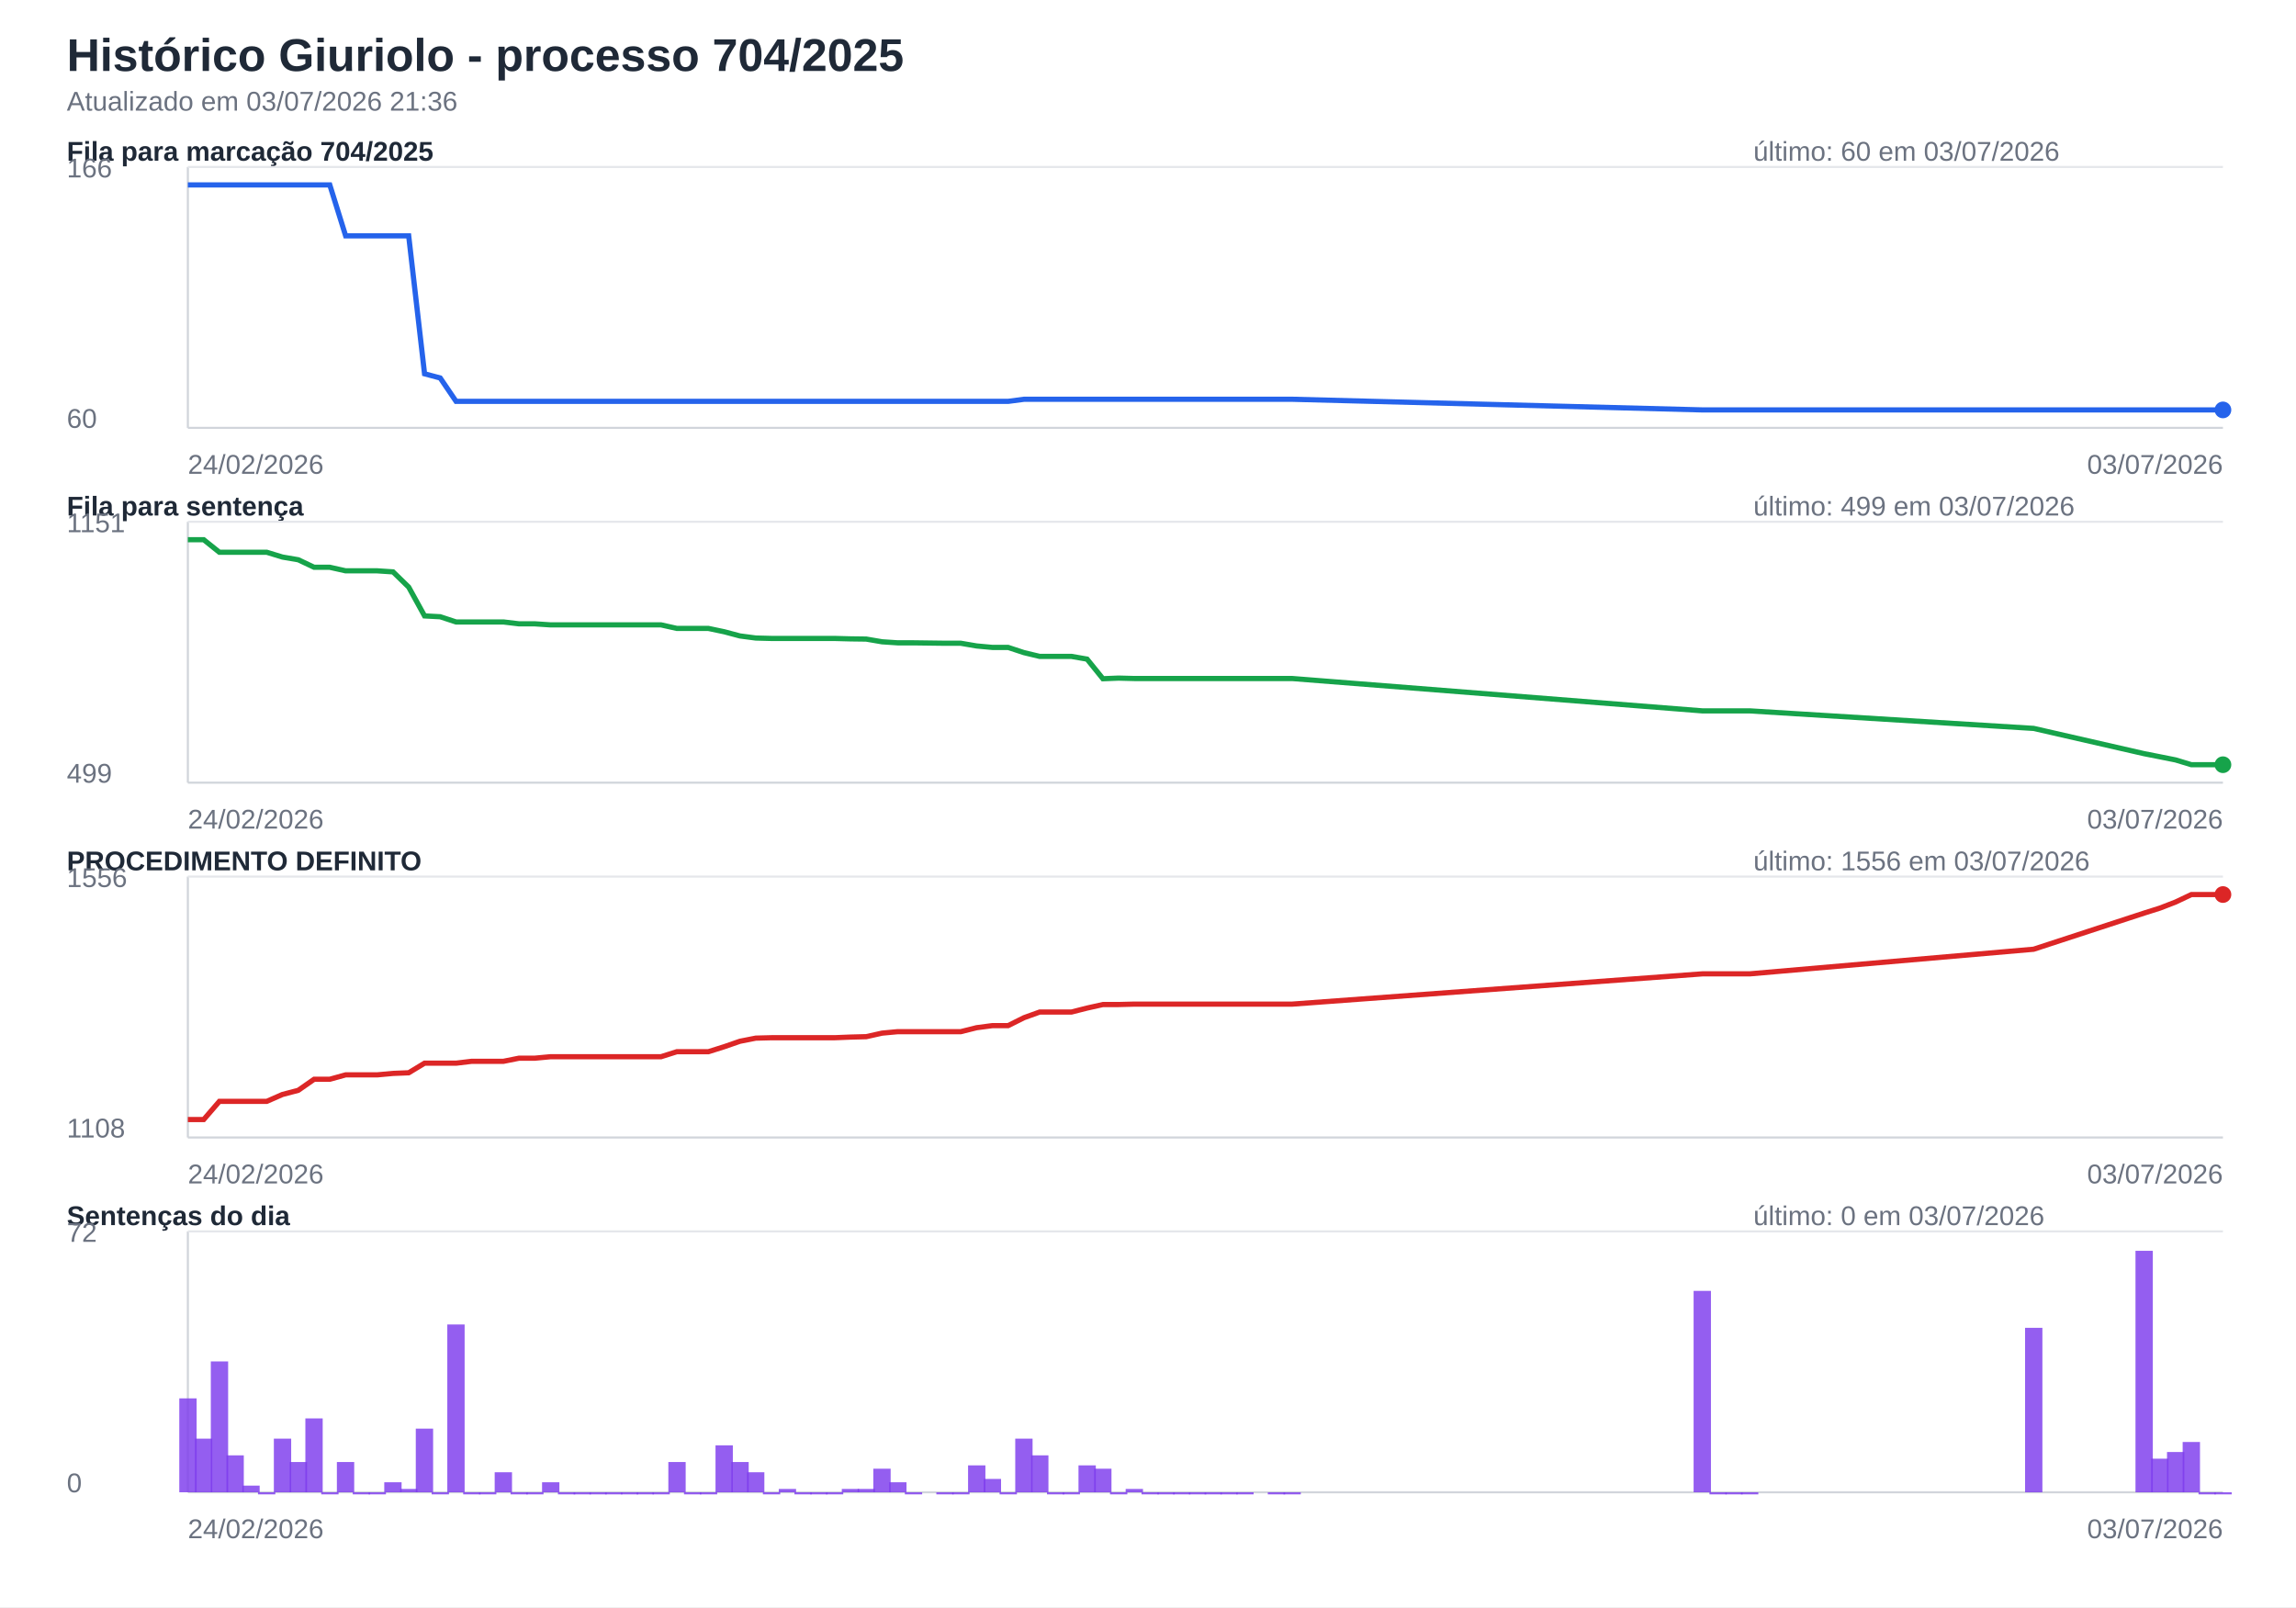
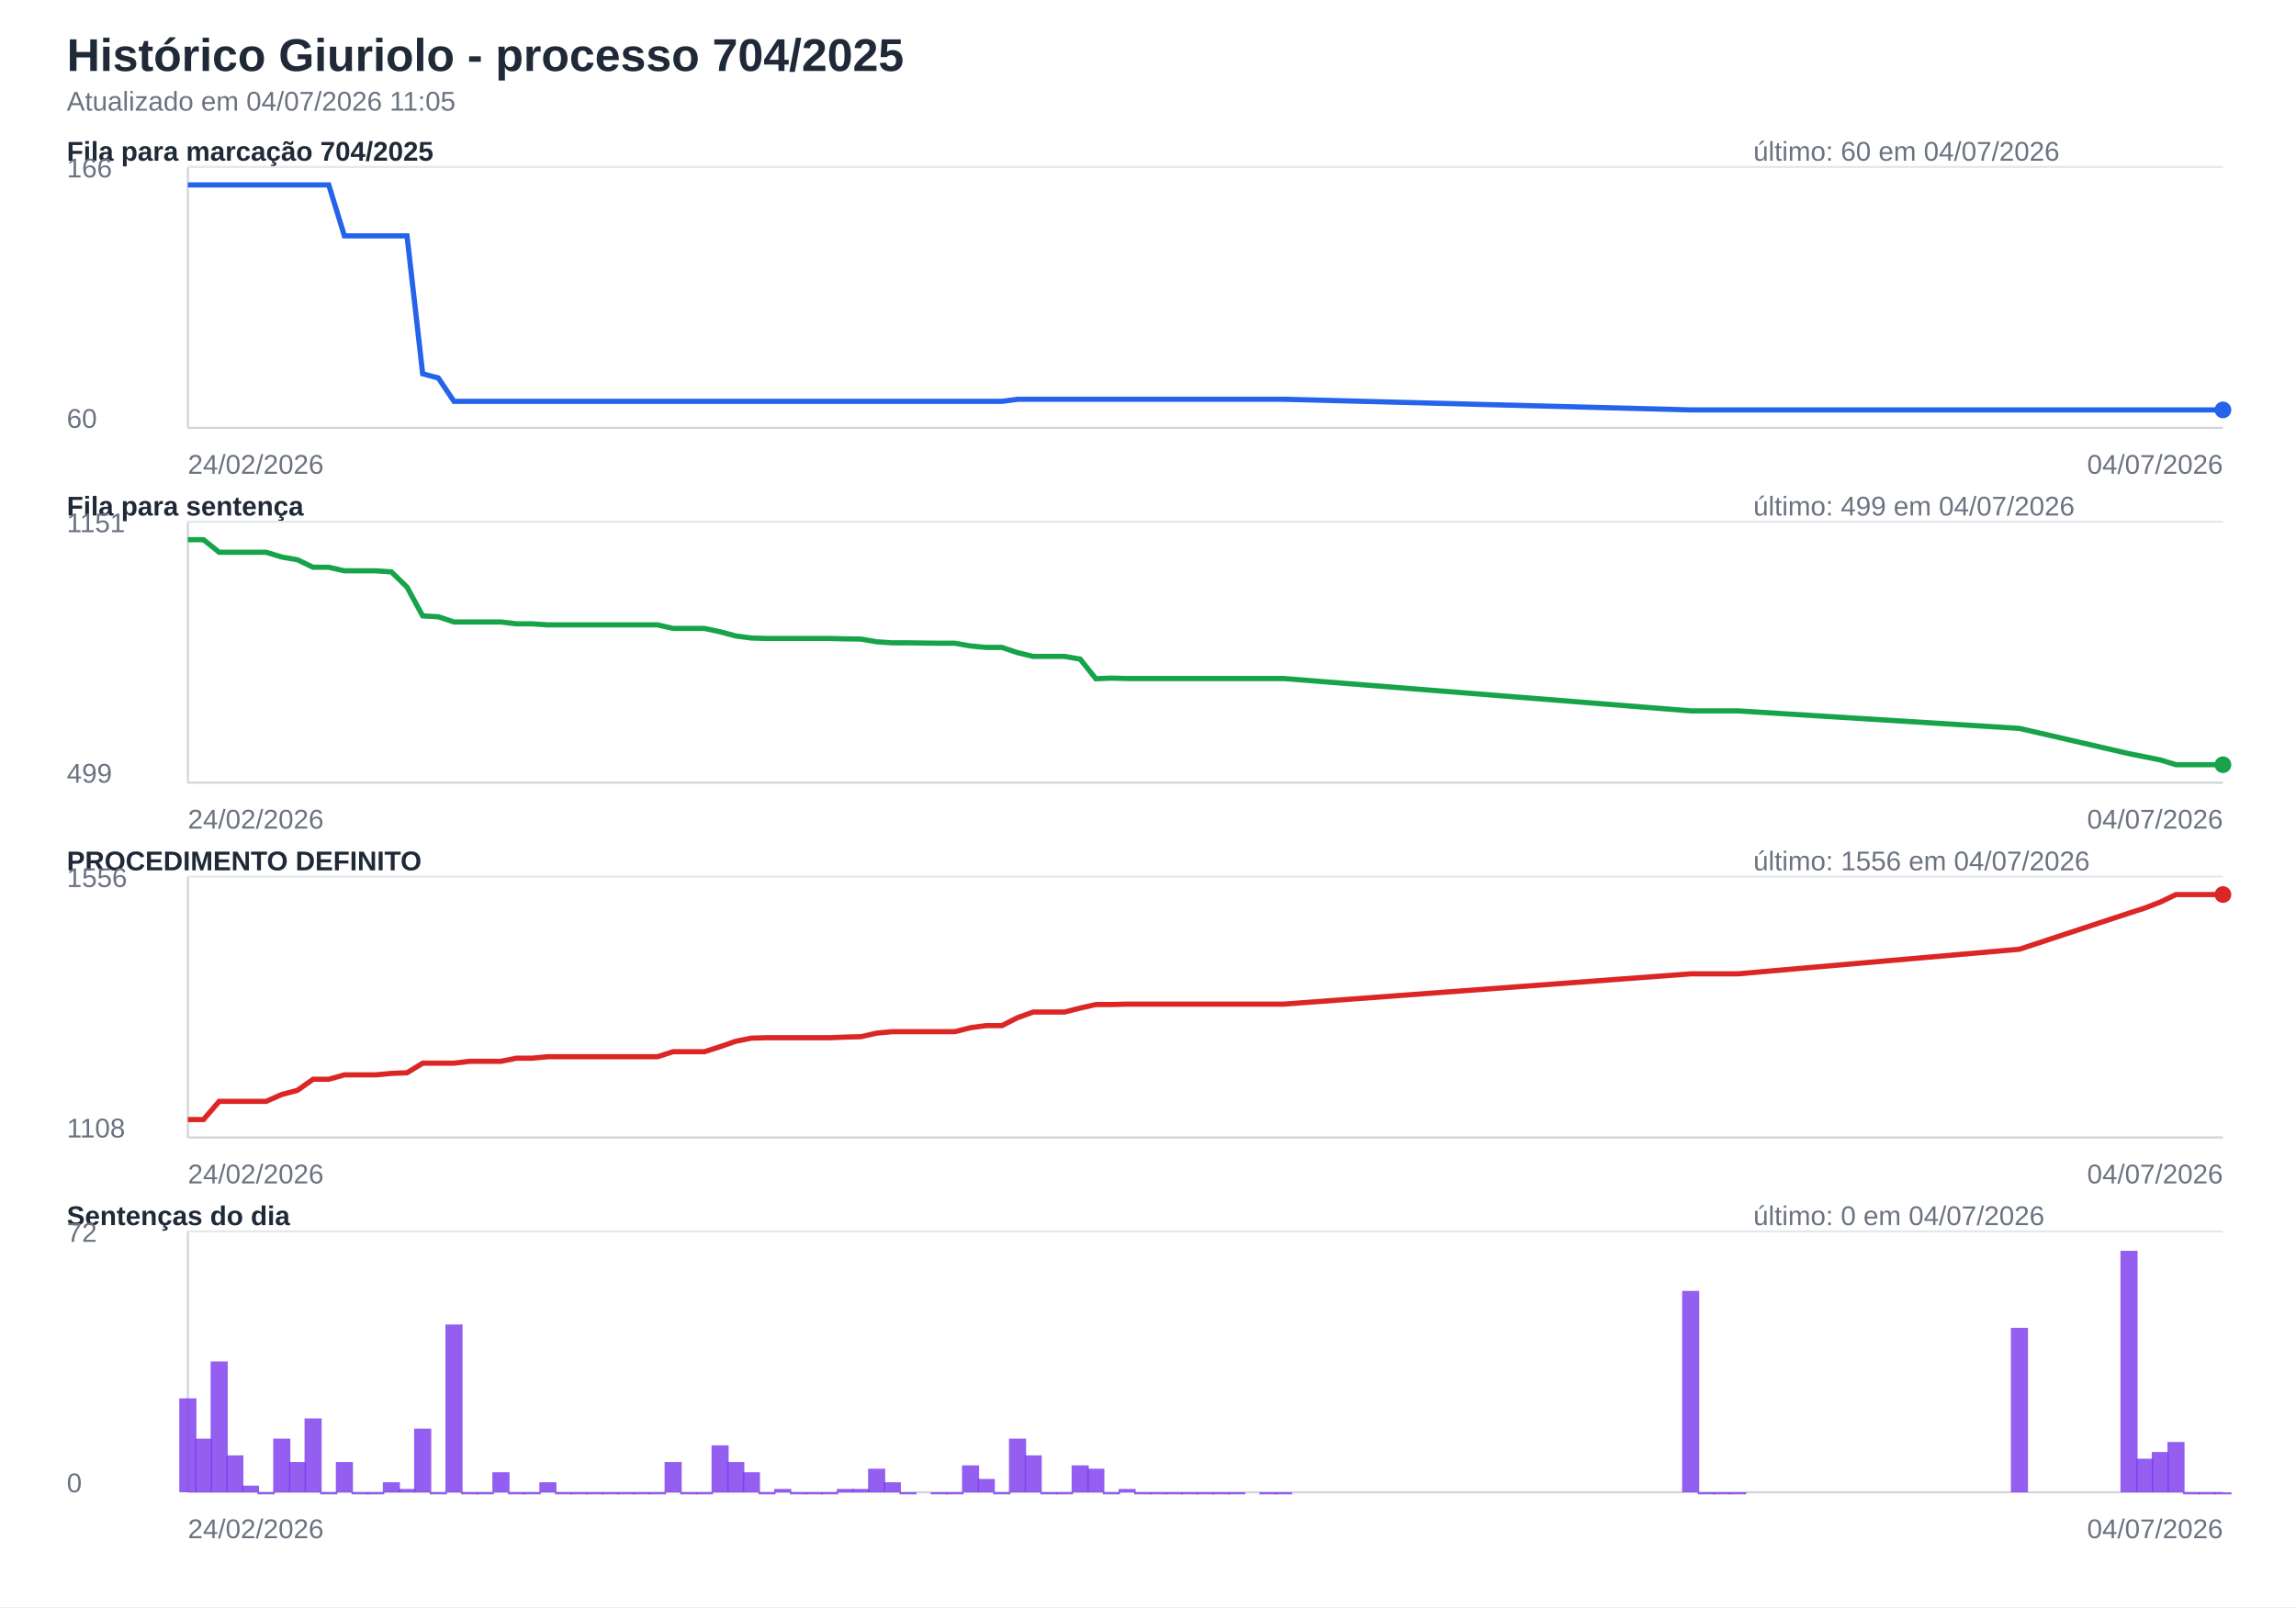
<svg xmlns="http://www.w3.org/2000/svg" width="1100" height="770" viewBox="0 0 1100 770">
  <rect width="100%" height="100%" fill="#ffffff" />
  <style>text{font-family:Segoe UI,Arial,sans-serif;font-size:13px;fill:#1f2937}.titulo{font-size:22px;font-weight:700}.sub{fill:#6b7280}.eixo{stroke:#d1d5db;stroke-width:1}.grade{stroke:#e5e7eb;stroke-width:1}.linha{fill:none;stroke-width:2.5}.barra{opacity:.82}</style>
  <text class="titulo" x="32" y="34">Histórico Giuriolo - processo 704/2025</text>
-   <text class="sub" x="32" y="53">Atualizado em 03/07/2026 21:36</text>
+   <text class="sub" x="32" y="53">Atualizado em 04/07/2026 11:05</text>
  <text x="32" y="77" font-weight="700">Fila para marcação 704/2025</text>
-   <text class="sub" x="840" y="77">último: 60 em 03/07/2026</text>
+   <text class="sub" x="840" y="77">último: 60 em 04/07/2026</text>
  <line class="eixo" x1="90" y1="205" x2="1065" y2="205" />
  <line class="eixo" x1="90" y1="80" x2="90" y2="205" />
  <line class="grade" x1="90" y1="80" x2="1065" y2="80" />
  <text class="sub" x="32" y="85">166</text>
  <text class="sub" x="32" y="205">60</text>
-   <path class="linha" stroke="#2563eb" d="M90.0,88.6 L97.6,88.6 L105.1,88.6 L112.7,88.6 L120.2,88.6 L127.8,88.6 L135.3,88.6 L142.9,88.6 L150.5,88.6 L158.0,88.6 L165.6,113.0 L173.1,113.0 L180.7,113.0 L188.3,113.0 L195.8,113.0 L203.4,179.1 L210.9,181.1 L218.5,192.3 L226.0,192.3 L233.6,192.3 L241.2,192.3 L248.7,192.3 L256.3,192.3 L263.8,192.3 L271.4,192.3 L279.0,192.3 L286.5,192.3 L294.1,192.3 L301.6,192.3 L309.2,192.3 L316.7,192.3 L324.3,192.3 L331.9,192.3 L339.4,192.3 L347.0,192.3 L354.5,192.3 L362.1,192.3 L369.7,192.3 L377.2,192.3 L384.8,192.3 L392.3,192.3 L399.9,192.3 L407.4,192.3 L415.0,192.3 L422.6,192.3 L430.1,192.3 L437.7,192.3 L452.8,192.3 L460.3,192.3 L467.9,192.3 L475.5,192.3 L483.0,192.3 L490.6,191.3 L498.1,191.3 L505.7,191.3 L513.3,191.3 L520.8,191.3 L528.4,191.3 L535.9,191.3 L543.5,191.3 L551.0,191.3 L558.6,191.3 L566.2,191.3 L573.7,191.3 L581.3,191.3 L588.8,191.3 L596.4,191.3 L611.5,191.3 L619.1,191.3 L815.6,196.4 L823.1,196.4 L830.7,196.4 L838.3,196.4 L974.3,196.4 L1027.2,196.4 L1034.8,196.4 L1042.3,196.4 L1049.9,196.4 L1057.4,196.4 L1065.0,196.4" />
+   <path class="linha" stroke="#2563eb" d="M90.0,88.6 L97.5,88.6 L105.0,88.6 L112.5,88.6 L120.0,88.6 L127.5,88.6 L135.0,88.6 L142.5,88.6 L150.0,88.6 L157.5,88.6 L165.0,113.0 L172.5,113.0 L180.0,113.0 L187.5,113.0 L195.0,113.0 L202.5,179.1 L210.0,181.1 L217.5,192.3 L225.0,192.3 L232.5,192.3 L240.0,192.3 L247.5,192.3 L255.0,192.3 L262.5,192.3 L270.0,192.3 L277.5,192.3 L285.0,192.3 L292.5,192.3 L300.0,192.3 L307.5,192.3 L315.0,192.3 L322.5,192.3 L330.0,192.3 L337.5,192.3 L345.0,192.3 L352.5,192.3 L360.0,192.3 L367.5,192.3 L375.0,192.3 L382.5,192.3 L390.0,192.3 L397.5,192.3 L405.0,192.3 L412.5,192.3 L420.0,192.3 L427.5,192.3 L435.0,192.3 L450.0,192.3 L457.5,192.3 L465.0,192.3 L472.5,192.3 L480.0,192.3 L487.5,191.3 L495.0,191.3 L502.5,191.3 L510.0,191.3 L517.5,191.3 L525.0,191.3 L532.5,191.3 L540.0,191.3 L547.5,191.3 L555.0,191.3 L562.5,191.3 L570.0,191.3 L577.5,191.3 L585.0,191.3 L592.5,191.3 L607.5,191.3 L615.0,191.3 L810.0,196.4 L817.5,196.4 L825.0,196.4 L832.5,196.4 L967.5,196.4 L1020.0,196.4 L1027.5,196.4 L1035.0,196.4 L1042.5,196.4 L1050.0,196.4 L1057.5,196.4 L1065.0,196.4" />
  <circle cx="1065.0" cy="196.4" r="4" fill="#2563eb" />
  <text class="sub" x="90" y="227">24/02/2026</text>
-   <text class="sub" text-anchor="end" x="1065" y="227">03/07/2026</text>
+   <text class="sub" text-anchor="end" x="1065" y="227">04/07/2026</text>
  <text x="32" y="247" font-weight="700">Fila para sentença</text>
-   <text class="sub" x="840" y="247">último: 499 em 03/07/2026</text>
+   <text class="sub" x="840" y="247">último: 499 em 04/07/2026</text>
  <line class="eixo" x1="90" y1="375" x2="1065" y2="375" />
  <line class="eixo" x1="90" y1="250" x2="90" y2="375" />
  <line class="grade" x1="90" y1="250" x2="1065" y2="250" />
  <text class="sub" x="32" y="255">1151</text>
  <text class="sub" x="32" y="375">499</text>
-   <path class="linha" stroke="#16a34a" d="M90.0,258.6 L97.6,258.6 L105.1,264.6 L112.7,264.6 L120.2,264.6 L127.8,264.6 L135.3,266.9 L142.9,268.2 L150.5,271.8 L158.0,271.8 L165.6,273.5 L173.1,273.5 L180.7,273.5 L188.3,274.0 L195.8,281.3 L203.4,295.1 L210.9,295.5 L218.5,298.0 L226.0,298.0 L233.6,298.0 L241.2,298.0 L248.7,298.9 L256.3,298.9 L263.8,299.4 L271.4,299.4 L279.0,299.4 L286.5,299.4 L294.1,299.4 L301.6,299.4 L309.2,299.4 L316.7,299.4 L324.3,301.1 L331.9,301.1 L339.4,301.1 L347.0,302.7 L354.5,304.7 L362.1,305.7 L369.7,305.9 L377.2,305.9 L384.8,305.9 L392.3,305.9 L399.9,305.9 L407.4,306.1 L415.0,306.2 L422.6,307.5 L430.1,308.0 L437.7,308.0 L452.8,308.2 L460.3,308.2 L467.9,309.5 L475.5,310.2 L483.0,310.2 L490.6,312.7 L498.1,314.5 L505.7,314.5 L513.3,314.5 L520.8,315.8 L528.4,325.2 L535.9,324.9 L543.5,325.1 L551.0,325.1 L558.6,325.1 L566.2,325.1 L573.7,325.1 L581.3,325.1 L588.8,325.1 L596.4,325.1 L611.5,325.1 L619.1,325.1 L815.6,340.6 L823.1,340.6 L830.7,340.6 L838.3,340.6 L974.3,349.0 L1027.2,361.1 L1034.8,362.6 L1042.3,364.1 L1049.9,366.4 L1057.4,366.4 L1065.0,366.4" />
+   <path class="linha" stroke="#16a34a" d="M90.0,258.6 L97.5,258.6 L105.0,264.6 L112.5,264.6 L120.0,264.6 L127.5,264.6 L135.0,266.9 L142.5,268.2 L150.0,271.8 L157.5,271.8 L165.0,273.5 L172.5,273.5 L180.0,273.5 L187.5,274.0 L195.0,281.3 L202.5,295.1 L210.0,295.5 L217.5,298.0 L225.0,298.0 L232.5,298.0 L240.0,298.0 L247.5,298.9 L255.0,298.9 L262.5,299.4 L270.0,299.4 L277.5,299.4 L285.0,299.4 L292.5,299.4 L300.0,299.4 L307.5,299.4 L315.0,299.4 L322.5,301.1 L330.0,301.1 L337.5,301.1 L345.0,302.7 L352.5,304.7 L360.0,305.7 L367.5,305.9 L375.0,305.9 L382.5,305.9 L390.0,305.9 L397.5,305.9 L405.0,306.1 L412.5,306.2 L420.0,307.5 L427.5,308.0 L435.0,308.0 L450.0,308.2 L457.5,308.2 L465.0,309.5 L472.5,310.2 L480.0,310.2 L487.5,312.7 L495.0,314.5 L502.5,314.5 L510.0,314.5 L517.5,315.8 L525.0,325.2 L532.5,324.9 L540.0,325.1 L547.5,325.1 L555.0,325.1 L562.5,325.1 L570.0,325.1 L577.5,325.1 L585.0,325.1 L592.5,325.1 L607.5,325.1 L615.0,325.1 L810.0,340.6 L817.5,340.6 L825.0,340.6 L832.5,340.6 L967.5,349.0 L1020.0,361.1 L1027.5,362.6 L1035.0,364.1 L1042.5,366.4 L1050.0,366.4 L1057.5,366.4 L1065.0,366.4" />
  <circle cx="1065.0" cy="366.4" r="4" fill="#16a34a" />
  <text class="sub" x="90" y="397">24/02/2026</text>
-   <text class="sub" text-anchor="end" x="1065" y="397">03/07/2026</text>
+   <text class="sub" text-anchor="end" x="1065" y="397">04/07/2026</text>
  <text x="32" y="417" font-weight="700">PROCEDIMENTO DEFINITO</text>
-   <text class="sub" x="840" y="417">último: 1556 em 03/07/2026</text>
+   <text class="sub" x="840" y="417">último: 1556 em 04/07/2026</text>
  <line class="eixo" x1="90" y1="545" x2="1065" y2="545" />
  <line class="eixo" x1="90" y1="420" x2="90" y2="545" />
  <line class="grade" x1="90" y1="420" x2="1065" y2="420" />
  <text class="sub" x="32" y="425">1556</text>
  <text class="sub" x="32" y="545">1108</text>
-   <path class="linha" stroke="#dc2626" d="M90.0,536.4 L97.6,536.4 L105.1,527.7 L112.7,527.7 L120.2,527.7 L127.8,527.7 L135.3,524.4 L142.9,522.4 L150.5,517.1 L158.0,517.1 L165.6,515.0 L173.1,515.0 L180.7,515.0 L188.3,514.3 L195.8,514.0 L203.4,509.4 L210.9,509.4 L218.5,509.4 L226.0,508.5 L233.6,508.5 L241.2,508.5 L248.7,507.0 L256.3,507.0 L263.8,506.3 L271.4,506.3 L279.0,506.3 L286.5,506.3 L294.1,506.3 L301.6,506.3 L309.2,506.3 L316.7,506.3 L324.3,503.9 L331.9,503.9 L339.4,503.9 L347.0,501.5 L354.5,498.9 L362.1,497.4 L369.7,497.2 L377.2,497.2 L384.8,497.2 L392.3,497.2 L399.9,497.2 L407.4,496.9 L415.0,496.7 L422.6,495.0 L430.1,494.3 L437.7,494.3 L452.8,494.3 L460.3,494.3 L467.9,492.4 L475.5,491.4 L483.0,491.4 L490.6,487.6 L498.1,484.9 L505.7,484.9 L513.3,484.9 L520.8,483.0 L528.4,481.3 L535.9,481.3 L543.5,481.1 L551.0,481.1 L558.6,481.1 L566.2,481.1 L573.7,481.1 L581.3,481.1 L588.8,481.1 L596.4,481.1 L611.5,481.1 L619.1,481.1 L815.6,466.6 L823.1,466.6 L830.7,466.6 L838.3,466.6 L974.3,454.8 L1027.2,437.5 L1034.8,435.1 L1042.3,432.2 L1049.9,428.6 L1057.4,428.6 L1065.0,428.6" />
+   <path class="linha" stroke="#dc2626" d="M90.0,536.4 L97.5,536.4 L105.0,527.7 L112.5,527.7 L120.0,527.7 L127.5,527.7 L135.0,524.4 L142.5,522.4 L150.0,517.1 L157.5,517.1 L165.0,515.0 L172.5,515.0 L180.0,515.0 L187.5,514.3 L195.0,514.0 L202.5,509.4 L210.0,509.4 L217.5,509.4 L225.0,508.5 L232.5,508.5 L240.0,508.5 L247.5,507.0 L255.0,507.0 L262.5,506.3 L270.0,506.3 L277.5,506.3 L285.0,506.3 L292.5,506.3 L300.0,506.3 L307.5,506.3 L315.0,506.3 L322.5,503.9 L330.0,503.9 L337.5,503.9 L345.0,501.5 L352.5,498.9 L360.0,497.4 L367.5,497.2 L375.0,497.2 L382.5,497.2 L390.0,497.2 L397.5,497.2 L405.0,496.9 L412.5,496.7 L420.0,495.0 L427.5,494.3 L435.0,494.3 L450.0,494.3 L457.5,494.3 L465.0,492.4 L472.5,491.4 L480.0,491.4 L487.5,487.6 L495.0,484.9 L502.5,484.9 L510.0,484.9 L517.5,483.0 L525.0,481.3 L532.5,481.3 L540.0,481.1 L547.5,481.1 L555.0,481.1 L562.5,481.1 L570.0,481.1 L577.5,481.1 L585.0,481.1 L592.5,481.1 L607.5,481.1 L615.0,481.1 L810.0,466.6 L817.5,466.6 L825.0,466.6 L832.5,466.6 L967.5,454.8 L1020.0,437.5 L1027.5,435.1 L1035.0,432.2 L1042.5,428.6 L1050.0,428.6 L1057.5,428.6 L1065.0,428.6" />
  <circle cx="1065.0" cy="428.6" r="4" fill="#dc2626" />
  <text class="sub" x="90" y="567">24/02/2026</text>
-   <text class="sub" text-anchor="end" x="1065" y="567">03/07/2026</text>
+   <text class="sub" text-anchor="end" x="1065" y="567">04/07/2026</text>
  <text x="32" y="587" font-weight="700">Sentenças do dia</text>
-   <text class="sub" x="840" y="587">último: 0 em 03/07/2026</text>
+   <text class="sub" x="840" y="587">último: 0 em 04/07/2026</text>
  <line class="eixo" x1="90" y1="715" x2="1065" y2="715" />
  <line class="eixo" x1="90" y1="590" x2="90" y2="715" />
  <line class="grade" x1="90" y1="590" x2="1065" y2="590" />
  <text class="sub" x="32" y="595">72</text>
  <text class="sub" x="32" y="715">0</text>
-   <rect class="barra" x="85.9" y="670.0" width="8.3" height="45.0" fill="#7c3aed" />
-   <rect class="barra" x="93.4" y="689.3" width="8.3" height="25.7" fill="#7c3aed" />
-   <rect class="barra" x="101.0" y="652.3" width="8.3" height="62.7" fill="#7c3aed" />
-   <rect class="barra" x="108.5" y="697.3" width="8.3" height="17.7" fill="#7c3aed" />
-   <rect class="barra" x="116.1" y="711.8" width="8.3" height="3.2" fill="#7c3aed" />
-   <rect class="barra" x="123.6" y="715.0" width="8.3" height="1.0" fill="#7c3aed" />
-   <rect class="barra" x="131.2" y="689.3" width="8.3" height="25.7" fill="#7c3aed" />
-   <rect class="barra" x="138.8" y="700.5" width="8.3" height="14.5" fill="#7c3aed" />
-   <rect class="barra" x="146.3" y="679.6" width="8.3" height="35.4" fill="#7c3aed" />
-   <rect class="barra" x="153.9" y="715.0" width="8.3" height="1.0" fill="#7c3aed" />
-   <rect class="barra" x="161.4" y="700.5" width="8.3" height="14.5" fill="#7c3aed" />
-   <rect class="barra" x="169.0" y="715.0" width="8.3" height="1.0" fill="#7c3aed" />
-   <rect class="barra" x="176.6" y="715.0" width="8.3" height="1.0" fill="#7c3aed" />
-   <rect class="barra" x="184.1" y="710.2" width="8.3" height="4.8" fill="#7c3aed" />
-   <rect class="barra" x="191.7" y="713.4" width="8.3" height="1.6" fill="#7c3aed" />
-   <rect class="barra" x="199.2" y="684.5" width="8.3" height="30.5" fill="#7c3aed" />
-   <rect class="barra" x="206.8" y="715.0" width="8.3" height="1.0" fill="#7c3aed" />
-   <rect class="barra" x="214.3" y="634.6" width="8.3" height="80.4" fill="#7c3aed" />
-   <rect class="barra" x="221.9" y="715.0" width="8.3" height="1.0" fill="#7c3aed" />
-   <rect class="barra" x="229.5" y="715.0" width="8.3" height="1.0" fill="#7c3aed" />
-   <rect class="barra" x="237.0" y="705.4" width="8.3" height="9.6" fill="#7c3aed" />
-   <rect class="barra" x="244.6" y="715.0" width="8.3" height="1.0" fill="#7c3aed" />
-   <rect class="barra" x="252.1" y="715.0" width="8.3" height="1.0" fill="#7c3aed" />
-   <rect class="barra" x="259.7" y="710.2" width="8.3" height="4.8" fill="#7c3aed" />
-   <rect class="barra" x="267.3" y="715.0" width="8.3" height="1.0" fill="#7c3aed" />
-   <rect class="barra" x="274.8" y="715.0" width="8.3" height="1.0" fill="#7c3aed" />
-   <rect class="barra" x="282.4" y="715.0" width="8.3" height="1.0" fill="#7c3aed" />
-   <rect class="barra" x="289.9" y="715.0" width="8.3" height="1.0" fill="#7c3aed" />
-   <rect class="barra" x="297.5" y="715.0" width="8.3" height="1.0" fill="#7c3aed" />
-   <rect class="barra" x="305.0" y="715.0" width="8.3" height="1.0" fill="#7c3aed" />
-   <rect class="barra" x="312.6" y="715.0" width="8.3" height="1.0" fill="#7c3aed" />
-   <rect class="barra" x="320.2" y="700.5" width="8.3" height="14.5" fill="#7c3aed" />
-   <rect class="barra" x="327.7" y="715.0" width="8.3" height="1.0" fill="#7c3aed" />
-   <rect class="barra" x="335.3" y="715.0" width="8.3" height="1.0" fill="#7c3aed" />
-   <rect class="barra" x="342.8" y="692.5" width="8.3" height="22.5" fill="#7c3aed" />
-   <rect class="barra" x="350.4" y="700.5" width="8.3" height="14.5" fill="#7c3aed" />
-   <rect class="barra" x="357.9" y="705.4" width="8.3" height="9.6" fill="#7c3aed" />
-   <rect class="barra" x="365.5" y="715.0" width="8.3" height="1.0" fill="#7c3aed" />
-   <rect class="barra" x="373.1" y="713.4" width="8.3" height="1.6" fill="#7c3aed" />
-   <rect class="barra" x="380.6" y="715.0" width="8.3" height="1.0" fill="#7c3aed" />
-   <rect class="barra" x="388.2" y="715.0" width="8.3" height="1.0" fill="#7c3aed" />
-   <rect class="barra" x="395.7" y="715.0" width="8.3" height="1.0" fill="#7c3aed" />
-   <rect class="barra" x="403.3" y="713.4" width="8.3" height="1.6" fill="#7c3aed" />
-   <rect class="barra" x="410.9" y="713.4" width="8.3" height="1.6" fill="#7c3aed" />
-   <rect class="barra" x="418.4" y="703.7" width="8.3" height="11.3" fill="#7c3aed" />
-   <rect class="barra" x="426.0" y="710.2" width="8.3" height="4.8" fill="#7c3aed" />
-   <rect class="barra" x="433.5" y="715.0" width="8.3" height="1.0" fill="#7c3aed" />
-   <rect class="barra" x="448.6" y="715.0" width="8.3" height="1.0" fill="#7c3aed" />
-   <rect class="barra" x="456.2" y="715.0" width="8.3" height="1.0" fill="#7c3aed" />
-   <rect class="barra" x="463.8" y="702.1" width="8.3" height="12.9" fill="#7c3aed" />
-   <rect class="barra" x="471.3" y="708.6" width="8.3" height="6.4" fill="#7c3aed" />
-   <rect class="barra" x="478.9" y="715.0" width="8.3" height="1.0" fill="#7c3aed" />
-   <rect class="barra" x="486.4" y="689.3" width="8.3" height="25.7" fill="#7c3aed" />
-   <rect class="barra" x="494.0" y="697.3" width="8.3" height="17.7" fill="#7c3aed" />
-   <rect class="barra" x="501.6" y="715.0" width="8.3" height="1.0" fill="#7c3aed" />
-   <rect class="barra" x="509.1" y="715.0" width="8.3" height="1.0" fill="#7c3aed" />
-   <rect class="barra" x="516.7" y="702.1" width="8.3" height="12.9" fill="#7c3aed" />
-   <rect class="barra" x="524.2" y="703.7" width="8.3" height="11.3" fill="#7c3aed" />
-   <rect class="barra" x="531.8" y="715.0" width="8.3" height="1.0" fill="#7c3aed" />
-   <rect class="barra" x="539.3" y="713.4" width="8.3" height="1.6" fill="#7c3aed" />
-   <rect class="barra" x="546.9" y="715.0" width="8.3" height="1.0" fill="#7c3aed" />
-   <rect class="barra" x="554.5" y="715.0" width="8.3" height="1.0" fill="#7c3aed" />
-   <rect class="barra" x="562.0" y="715.0" width="8.3" height="1.0" fill="#7c3aed" />
-   <rect class="barra" x="569.6" y="715.0" width="8.3" height="1.0" fill="#7c3aed" />
-   <rect class="barra" x="577.1" y="715.0" width="8.3" height="1.0" fill="#7c3aed" />
-   <rect class="barra" x="584.7" y="715.0" width="8.3" height="1.0" fill="#7c3aed" />
-   <rect class="barra" x="592.3" y="715.0" width="8.3" height="1.0" fill="#7c3aed" />
-   <rect class="barra" x="607.4" y="715.0" width="8.3" height="1.0" fill="#7c3aed" />
-   <rect class="barra" x="614.9" y="715.0" width="8.3" height="1.0" fill="#7c3aed" />
-   <rect class="barra" x="811.4" y="618.5" width="8.3" height="96.5" fill="#7c3aed" />
-   <rect class="barra" x="819.0" y="715.0" width="8.3" height="1.0" fill="#7c3aed" />
-   <rect class="barra" x="826.6" y="715.0" width="8.3" height="1.0" fill="#7c3aed" />
-   <rect class="barra" x="834.1" y="715.0" width="8.3" height="1.0" fill="#7c3aed" />
-   <rect class="barra" x="970.2" y="636.2" width="8.3" height="78.8" fill="#7c3aed" />
-   <rect class="barra" x="1023.1" y="599.3" width="8.3" height="115.7" fill="#7c3aed" />
-   <rect class="barra" x="1030.6" y="698.9" width="8.3" height="16.1" fill="#7c3aed" />
-   <rect class="barra" x="1038.2" y="695.7" width="8.3" height="19.3" fill="#7c3aed" />
-   <rect class="barra" x="1045.7" y="690.9" width="8.3" height="24.1" fill="#7c3aed" />
-   <rect class="barra" x="1053.3" y="715.0" width="8.3" height="1.0" fill="#7c3aed" />
-   <rect class="barra" x="1060.9" y="715.0" width="8.3" height="1.0" fill="#7c3aed" />
+   <rect class="barra" x="85.9" y="670.0" width="8.2" height="45.0" fill="#7c3aed" />
+   <rect class="barra" x="93.4" y="689.3" width="8.2" height="25.7" fill="#7c3aed" />
+   <rect class="barra" x="100.9" y="652.3" width="8.2" height="62.7" fill="#7c3aed" />
+   <rect class="barra" x="108.4" y="697.3" width="8.2" height="17.7" fill="#7c3aed" />
+   <rect class="barra" x="115.9" y="711.8" width="8.2" height="3.2" fill="#7c3aed" />
+   <rect class="barra" x="123.4" y="715.0" width="8.2" height="1.0" fill="#7c3aed" />
+   <rect class="barra" x="130.9" y="689.3" width="8.2" height="25.7" fill="#7c3aed" />
+   <rect class="barra" x="138.4" y="700.5" width="8.2" height="14.5" fill="#7c3aed" />
+   <rect class="barra" x="145.9" y="679.6" width="8.2" height="35.4" fill="#7c3aed" />
+   <rect class="barra" x="153.4" y="715.0" width="8.2" height="1.0" fill="#7c3aed" />
+   <rect class="barra" x="160.9" y="700.5" width="8.2" height="14.5" fill="#7c3aed" />
+   <rect class="barra" x="168.4" y="715.0" width="8.2" height="1.0" fill="#7c3aed" />
+   <rect class="barra" x="175.9" y="715.0" width="8.2" height="1.0" fill="#7c3aed" />
+   <rect class="barra" x="183.4" y="710.2" width="8.2" height="4.8" fill="#7c3aed" />
+   <rect class="barra" x="190.9" y="713.4" width="8.2" height="1.6" fill="#7c3aed" />
+   <rect class="barra" x="198.4" y="684.5" width="8.2" height="30.5" fill="#7c3aed" />
+   <rect class="barra" x="205.9" y="715.0" width="8.2" height="1.0" fill="#7c3aed" />
+   <rect class="barra" x="213.4" y="634.6" width="8.2" height="80.4" fill="#7c3aed" />
+   <rect class="barra" x="220.9" y="715.0" width="8.2" height="1.0" fill="#7c3aed" />
+   <rect class="barra" x="228.4" y="715.0" width="8.2" height="1.0" fill="#7c3aed" />
+   <rect class="barra" x="235.9" y="705.4" width="8.2" height="9.6" fill="#7c3aed" />
+   <rect class="barra" x="243.4" y="715.0" width="8.2" height="1.0" fill="#7c3aed" />
+   <rect class="barra" x="250.9" y="715.0" width="8.2" height="1.0" fill="#7c3aed" />
+   <rect class="barra" x="258.4" y="710.2" width="8.2" height="4.8" fill="#7c3aed" />
+   <rect class="barra" x="265.9" y="715.0" width="8.2" height="1.0" fill="#7c3aed" />
+   <rect class="barra" x="273.4" y="715.0" width="8.2" height="1.0" fill="#7c3aed" />
+   <rect class="barra" x="280.9" y="715.0" width="8.2" height="1.0" fill="#7c3aed" />
+   <rect class="barra" x="288.4" y="715.0" width="8.2" height="1.0" fill="#7c3aed" />
+   <rect class="barra" x="295.9" y="715.0" width="8.2" height="1.0" fill="#7c3aed" />
+   <rect class="barra" x="303.4" y="715.0" width="8.2" height="1.0" fill="#7c3aed" />
+   <rect class="barra" x="310.9" y="715.0" width="8.2" height="1.0" fill="#7c3aed" />
+   <rect class="barra" x="318.4" y="700.5" width="8.2" height="14.5" fill="#7c3aed" />
+   <rect class="barra" x="325.9" y="715.0" width="8.2" height="1.0" fill="#7c3aed" />
+   <rect class="barra" x="333.4" y="715.0" width="8.2" height="1.0" fill="#7c3aed" />
+   <rect class="barra" x="340.9" y="692.5" width="8.2" height="22.5" fill="#7c3aed" />
+   <rect class="barra" x="348.4" y="700.5" width="8.2" height="14.5" fill="#7c3aed" />
+   <rect class="barra" x="355.9" y="705.4" width="8.2" height="9.6" fill="#7c3aed" />
+   <rect class="barra" x="363.4" y="715.0" width="8.2" height="1.0" fill="#7c3aed" />
+   <rect class="barra" x="370.9" y="713.4" width="8.2" height="1.6" fill="#7c3aed" />
+   <rect class="barra" x="378.4" y="715.0" width="8.2" height="1.0" fill="#7c3aed" />
+   <rect class="barra" x="385.9" y="715.0" width="8.2" height="1.0" fill="#7c3aed" />
+   <rect class="barra" x="393.4" y="715.0" width="8.2" height="1.0" fill="#7c3aed" />
+   <rect class="barra" x="400.9" y="713.4" width="8.2" height="1.6" fill="#7c3aed" />
+   <rect class="barra" x="408.4" y="713.4" width="8.2" height="1.6" fill="#7c3aed" />
+   <rect class="barra" x="415.9" y="703.7" width="8.2" height="11.3" fill="#7c3aed" />
+   <rect class="barra" x="423.4" y="710.2" width="8.2" height="4.8" fill="#7c3aed" />
+   <rect class="barra" x="430.9" y="715.0" width="8.2" height="1.0" fill="#7c3aed" />
+   <rect class="barra" x="445.9" y="715.0" width="8.2" height="1.0" fill="#7c3aed" />
+   <rect class="barra" x="453.4" y="715.0" width="8.2" height="1.0" fill="#7c3aed" />
+   <rect class="barra" x="460.9" y="702.1" width="8.2" height="12.9" fill="#7c3aed" />
+   <rect class="barra" x="468.4" y="708.6" width="8.2" height="6.4" fill="#7c3aed" />
+   <rect class="barra" x="475.9" y="715.0" width="8.2" height="1.0" fill="#7c3aed" />
+   <rect class="barra" x="483.4" y="689.3" width="8.2" height="25.7" fill="#7c3aed" />
+   <rect class="barra" x="490.9" y="697.3" width="8.2" height="17.7" fill="#7c3aed" />
+   <rect class="barra" x="498.4" y="715.0" width="8.2" height="1.0" fill="#7c3aed" />
+   <rect class="barra" x="505.9" y="715.0" width="8.2" height="1.0" fill="#7c3aed" />
+   <rect class="barra" x="513.4" y="702.1" width="8.2" height="12.9" fill="#7c3aed" />
+   <rect class="barra" x="520.9" y="703.7" width="8.2" height="11.3" fill="#7c3aed" />
+   <rect class="barra" x="528.4" y="715.0" width="8.2" height="1.0" fill="#7c3aed" />
+   <rect class="barra" x="535.9" y="713.4" width="8.2" height="1.6" fill="#7c3aed" />
+   <rect class="barra" x="543.4" y="715.0" width="8.2" height="1.0" fill="#7c3aed" />
+   <rect class="barra" x="550.9" y="715.0" width="8.2" height="1.0" fill="#7c3aed" />
+   <rect class="barra" x="558.4" y="715.0" width="8.2" height="1.0" fill="#7c3aed" />
+   <rect class="barra" x="565.9" y="715.0" width="8.2" height="1.0" fill="#7c3aed" />
+   <rect class="barra" x="573.4" y="715.0" width="8.2" height="1.0" fill="#7c3aed" />
+   <rect class="barra" x="580.9" y="715.0" width="8.2" height="1.0" fill="#7c3aed" />
+   <rect class="barra" x="588.4" y="715.0" width="8.2" height="1.0" fill="#7c3aed" />
+   <rect class="barra" x="603.4" y="715.0" width="8.2" height="1.0" fill="#7c3aed" />
+   <rect class="barra" x="610.9" y="715.0" width="8.2" height="1.0" fill="#7c3aed" />
+   <rect class="barra" x="805.9" y="618.5" width="8.2" height="96.5" fill="#7c3aed" />
+   <rect class="barra" x="813.4" y="715.0" width="8.2" height="1.0" fill="#7c3aed" />
+   <rect class="barra" x="820.9" y="715.0" width="8.2" height="1.0" fill="#7c3aed" />
+   <rect class="barra" x="828.4" y="715.0" width="8.2" height="1.0" fill="#7c3aed" />
+   <rect class="barra" x="963.4" y="636.2" width="8.2" height="78.8" fill="#7c3aed" />
+   <rect class="barra" x="1015.9" y="599.3" width="8.2" height="115.7" fill="#7c3aed" />
+   <rect class="barra" x="1023.4" y="698.9" width="8.2" height="16.1" fill="#7c3aed" />
+   <rect class="barra" x="1030.9" y="695.7" width="8.2" height="19.3" fill="#7c3aed" />
+   <rect class="barra" x="1038.4" y="690.9" width="8.2" height="24.1" fill="#7c3aed" />
+   <rect class="barra" x="1045.9" y="715.0" width="8.2" height="1.0" fill="#7c3aed" />
+   <rect class="barra" x="1053.4" y="715.0" width="8.2" height="1.0" fill="#7c3aed" />
+   <rect class="barra" x="1060.9" y="715.0" width="8.2" height="1.0" fill="#7c3aed" />
  <text class="sub" x="90" y="737">24/02/2026</text>
-   <text class="sub" text-anchor="end" x="1065" y="737">03/07/2026</text>
+   <text class="sub" text-anchor="end" x="1065" y="737">04/07/2026</text>
</svg>
